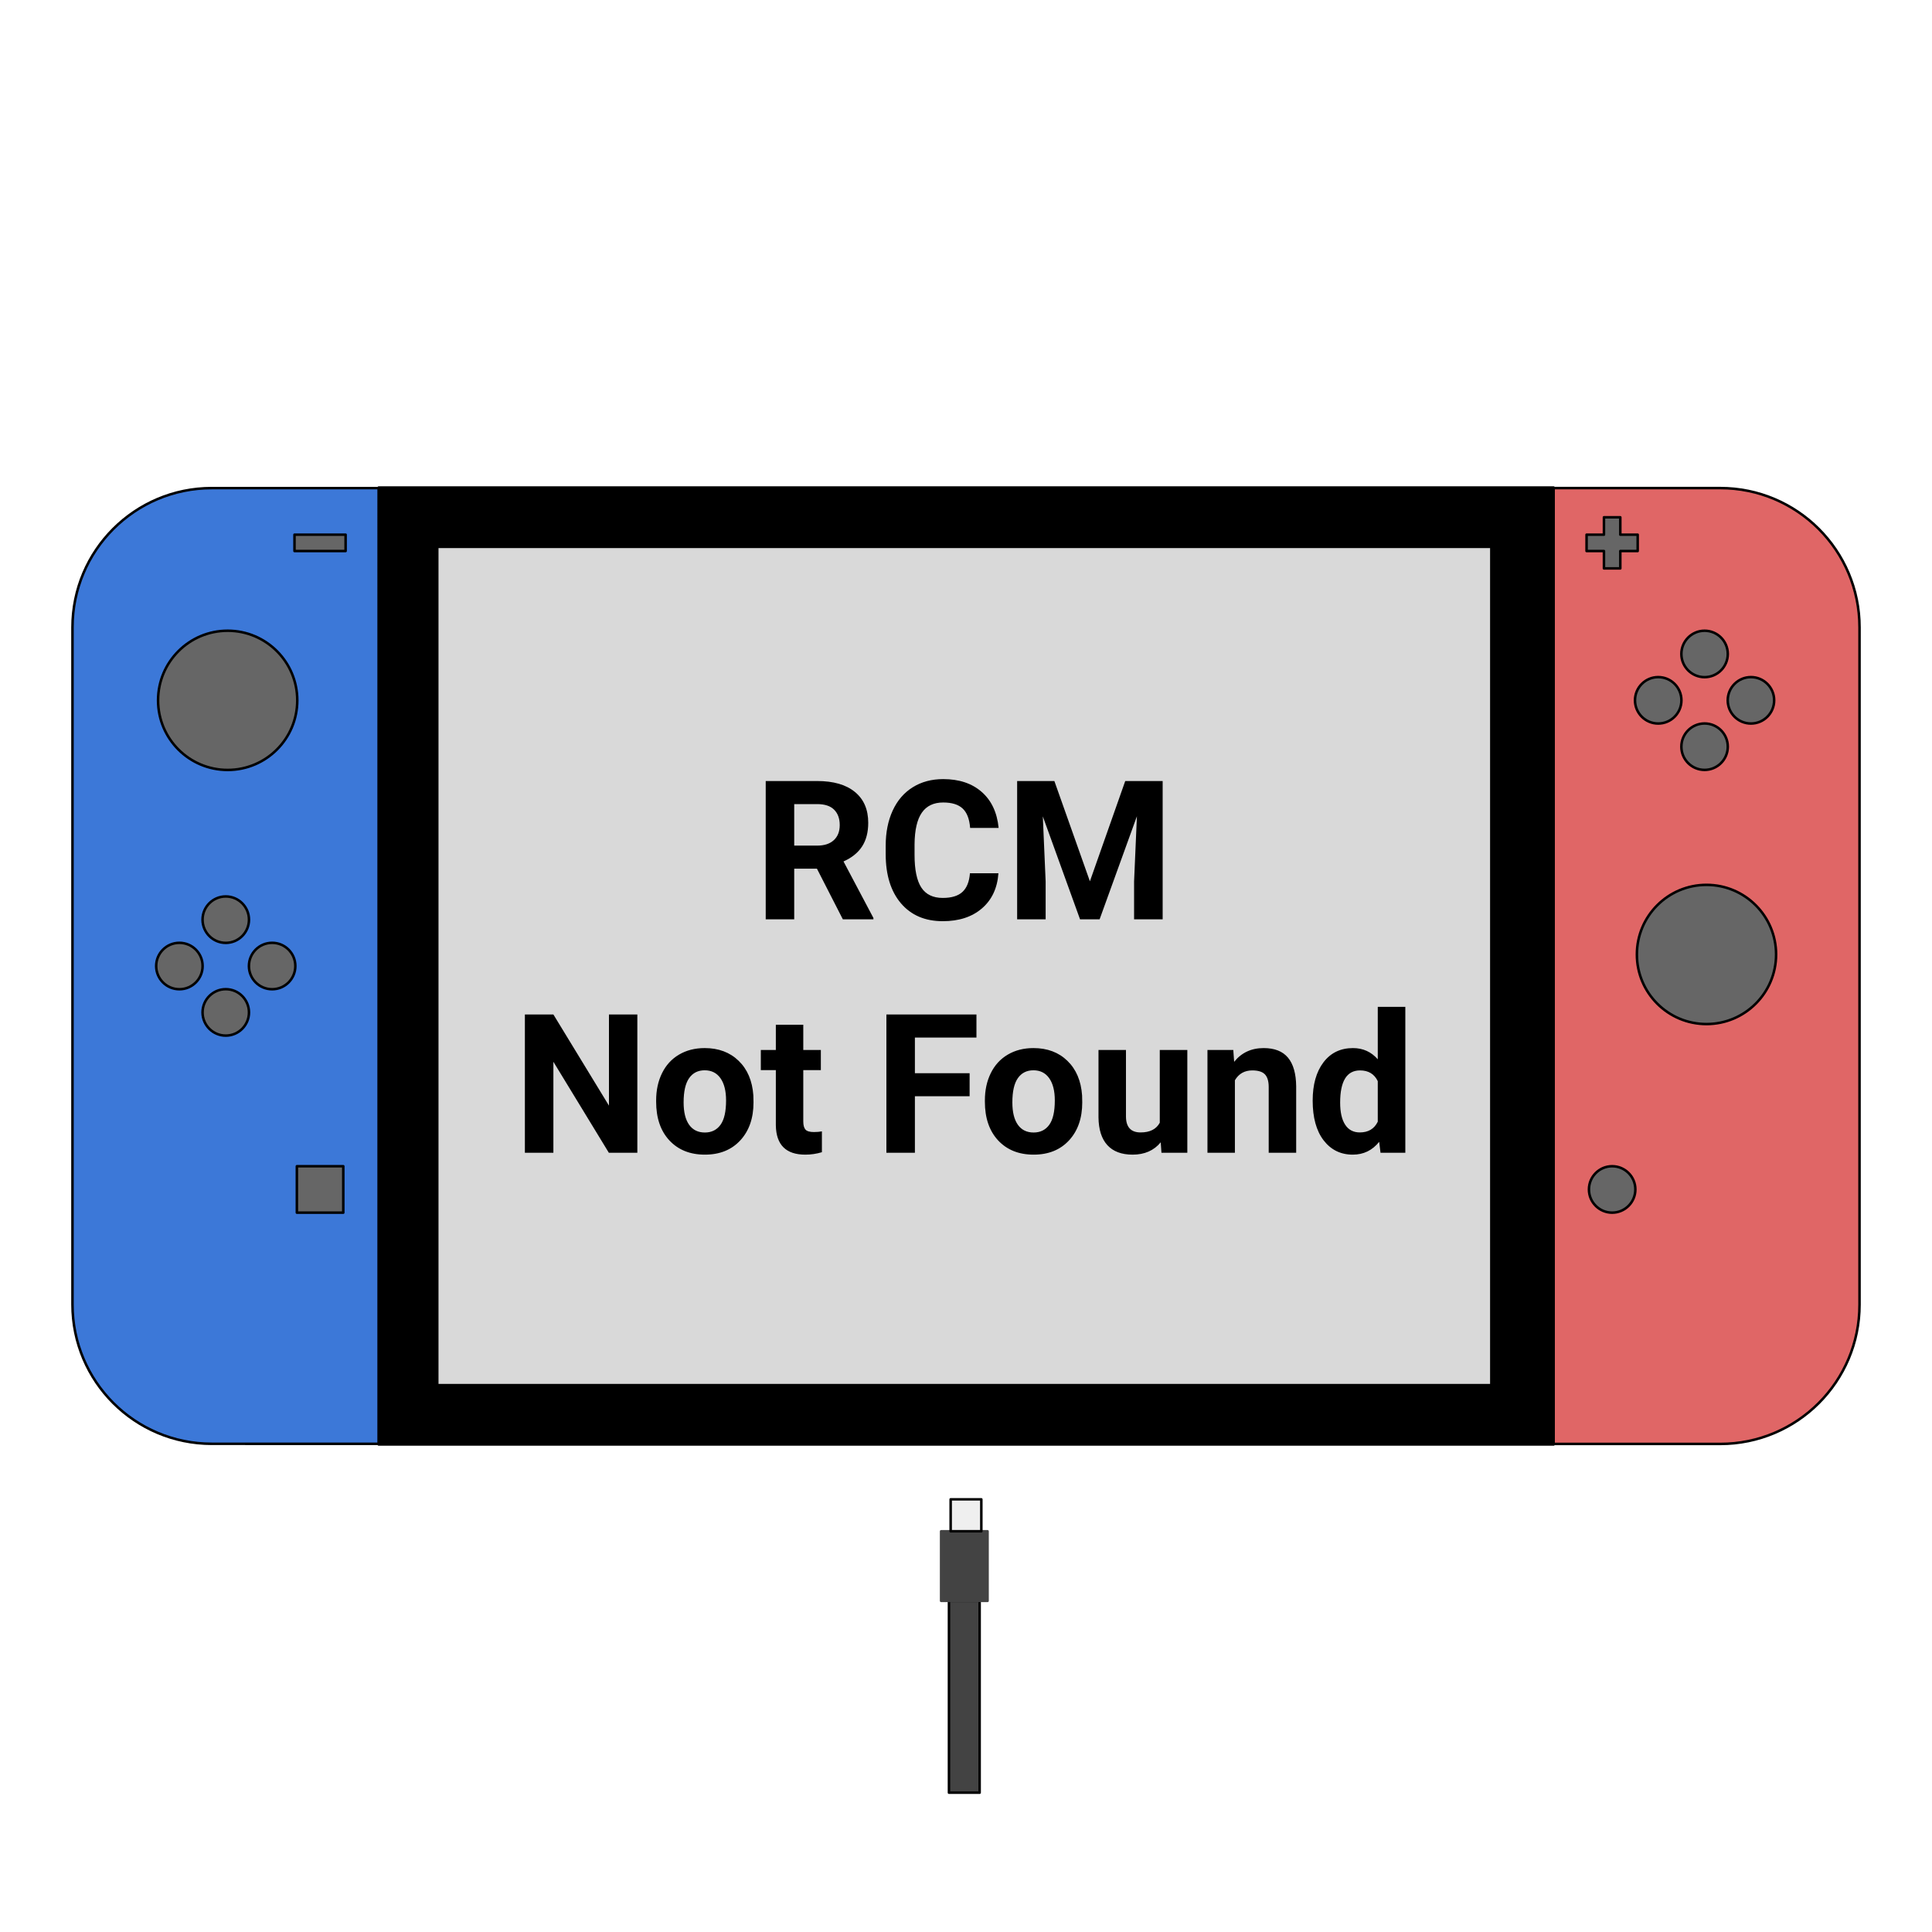
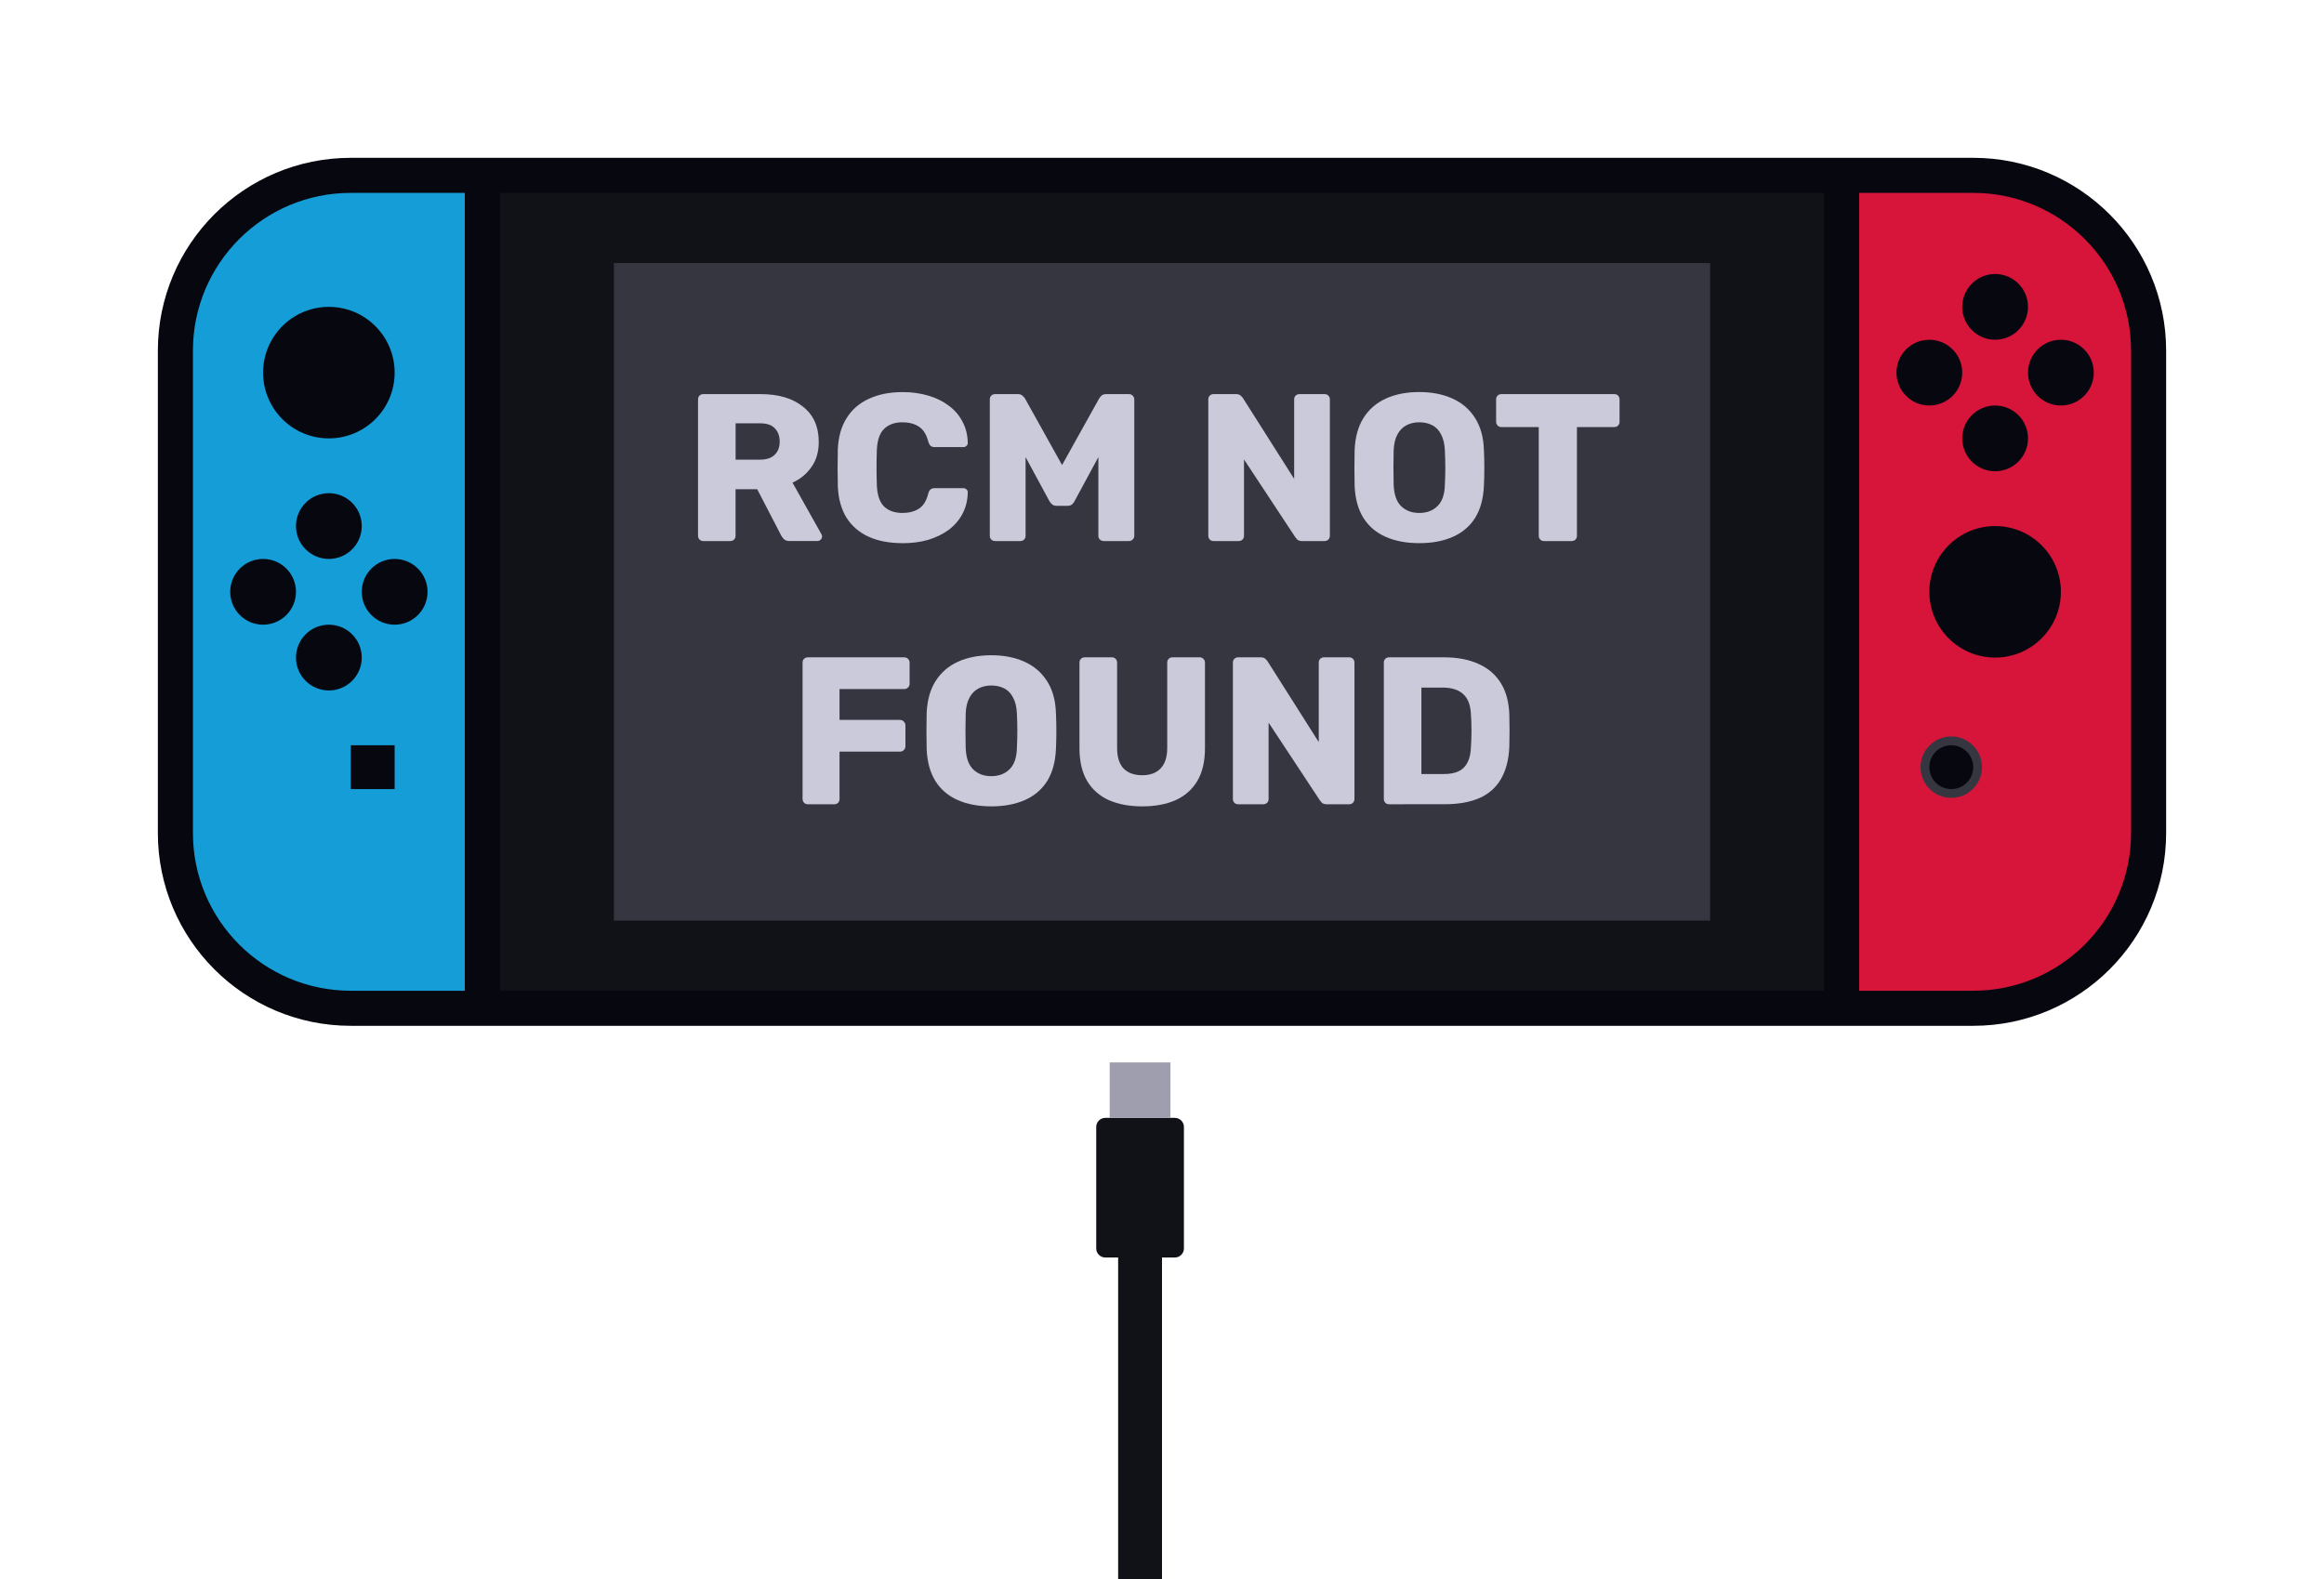
- <svg xmlns="http://www.w3.org/2000/svg" viewBox="0 0 768 768" fill="none" stroke-linecap="square" stroke-miterlimit="10">
-   <clipPath id="a">
-     <path d="M0 0h768v768H0V0z" />
-   </clipPath>
-   <g clip-path="url(#a)">
-     <path fill="none" d="M0 0h768v768H0z" />
-     <path fill="#e06666" d="M739.191 249.402v269.201a55.384 55.384 0 0 1-55.383 55.384H617.49a.003.003 0 0 1-.004-.003l.004-379.966c0-.002.001-.003.003-.003l66.314.003c30.587 0 55.383 24.796 55.383 55.384z" fill-rule="evenodd" />
-     <path stroke="#000" stroke-linejoin="round" stroke-linecap="butt" d="M739.191 249.402v269.201a55.384 55.384 0 0 1-55.383 55.384H617.49a.003.003 0 0 1-.004-.003l.004-379.966c0-.002.001-.003.003-.003l66.314.003c30.587 0 55.383 24.796 55.383 55.384z" />
-     <path fill="#000" d="M150.522 193.814h467.055v380.378H150.522z" fill-rule="evenodd" />
-     <path stroke="#000" stroke-linejoin="round" stroke-linecap="butt" d="M150.522 193.814h467.055v380.378H150.522z" />
-     <path fill="#3c78d8" d="M28.809 518.549V249.41a55.384 55.384 0 0 1 55.383-55.383h66.317c.002 0 .004.001.004.003l-.004 379.902a.003.003 0 0 1-.003.003l-66.314-.003c-30.587 0-55.383-24.796-55.383-55.383z" fill-rule="evenodd" />
-     <path stroke="#000" stroke-linejoin="round" stroke-linecap="butt" d="M28.809 518.549V249.41a55.384 55.384 0 0 1 55.383-55.383h66.317c.002 0 .004.001.004.003l-.004 379.902a.003.003 0 0 1-.003.003l-66.314-.003c-30.587 0-55.383-24.796-55.383-55.383z" />
-     <path fill="#666" d="M62.835 278.396c0-15.281 12.388-27.67 27.67-27.67a27.67 27.67 0 0 1 27.668 27.67c0 15.281-12.387 27.67-27.669 27.67-15.281 0-27.67-12.389-27.67-27.67z" fill-rule="evenodd" />
-     <path stroke="#000" stroke-linejoin="round" stroke-linecap="butt" d="M62.835 278.396c0-15.281 12.388-27.67 27.67-27.67a27.67 27.67 0 0 1 27.668 27.67c0 15.281-12.387 27.67-27.669 27.67-15.281 0-27.67-12.389-27.67-27.67z" />
-     <path fill="#666" d="M650.687 379.413c0-15.281 12.388-27.669 27.67-27.669a27.67 27.67 0 0 1 27.668 27.67c0 15.28-12.388 27.669-27.669 27.669s-27.67-12.388-27.67-27.67z" fill-rule="evenodd" />
-     <path stroke="#000" stroke-linejoin="round" stroke-linecap="butt" d="M650.687 379.413c0-15.281 12.388-27.669 27.67-27.669a27.67 27.67 0 0 1 27.668 27.67c0 15.28-12.388 27.669-27.669 27.669s-27.67-12.388-27.67-27.67z" />
-     <path fill="#666" d="M80.516 365.58a9.228 9.228 0 0 1 18.457 0 9.228 9.228 0 0 1-18.457 0z" fill-rule="evenodd" />
-     <path stroke="#000" stroke-linejoin="round" stroke-linecap="butt" d="M80.516 365.58a9.228 9.228 0 0 1 18.457 0 9.228 9.228 0 0 1-18.457 0z" />
-     <path fill="#666" d="M80.516 402.444a9.228 9.228 0 0 1 18.457 0 9.228 9.228 0 1 1-18.457 0z" fill-rule="evenodd" />
-     <path stroke="#000" stroke-linejoin="round" stroke-linecap="butt" d="M80.516 402.444a9.228 9.228 0 0 1 18.457 0 9.228 9.228 0 1 1-18.457 0z" />
-     <path fill="#666" d="M62.084 384.012a9.228 9.228 0 1 1 18.457 0 9.228 9.228 0 0 1-18.457 0z" fill-rule="evenodd" />
-     <path stroke="#000" stroke-linejoin="round" stroke-linecap="butt" d="M62.084 384.012a9.228 9.228 0 1 1 18.457 0 9.228 9.228 0 0 1-18.457 0z" />
-     <path fill="#666" d="M98.948 384.012a9.228 9.228 0 1 1 18.457 0 9.228 9.228 0 0 1-18.457 0z" fill-rule="evenodd" />
-     <path stroke="#000" stroke-linejoin="round" stroke-linecap="butt" d="M98.948 384.012a9.228 9.228 0 1 1 18.457 0 9.228 9.228 0 0 1-18.457 0z" />
-     <path fill="#666" d="M668.368 259.955a9.228 9.228 0 0 1 18.457 0 9.228 9.228 0 1 1-18.457 0z" fill-rule="evenodd" />
-     <path stroke="#000" stroke-linejoin="round" stroke-linecap="butt" d="M668.368 259.955a9.228 9.228 0 0 1 18.457 0 9.228 9.228 0 1 1-18.457 0z" />
-     <path fill="#666" d="M668.368 296.82a9.228 9.228 0 0 1 18.457 0 9.228 9.228 0 1 1-18.457 0z" fill-rule="evenodd" />
-     <path stroke="#000" stroke-linejoin="round" stroke-linecap="butt" d="M668.368 296.82a9.228 9.228 0 0 1 18.457 0 9.228 9.228 0 1 1-18.457 0z" />
-     <path fill="#666" d="M649.936 278.387a9.228 9.228 0 0 1 18.457 0 9.228 9.228 0 0 1-18.457 0z" fill-rule="evenodd" />
-     <path stroke="#000" stroke-linejoin="round" stroke-linecap="butt" d="M649.936 278.387a9.228 9.228 0 0 1 18.457 0 9.228 9.228 0 0 1-18.457 0z" />
-     <path fill="#666" d="M686.8 278.387a9.228 9.228 0 0 1 18.457 0 9.228 9.228 0 1 1-18.457 0z" fill-rule="evenodd" />
-     <path stroke="#000" stroke-linejoin="round" stroke-linecap="butt" d="M686.8 278.387a9.228 9.228 0 0 1 18.457 0 9.228 9.228 0 1 1-18.457 0z" />
-     <path fill="#666" d="M631.627 472.822a9.228 9.228 0 0 1 18.457 0 9.228 9.228 0 1 1-18.457 0z" fill-rule="evenodd" />
-     <path stroke="#000" stroke-linejoin="round" stroke-linecap="butt" d="M631.627 472.822a9.228 9.228 0 0 1 18.457 0 9.228 9.228 0 1 1-18.457 0z" />
-     <path fill="#666" d="M118.007 463.593h18.457v18.457h-18.457z" fill-rule="evenodd" />
-     <path stroke="#000" stroke-linejoin="round" stroke-linecap="butt" d="M118.007 463.593h18.457v18.457h-18.457z" />
-     <path fill="#666" d="M630.685 212.54h6.909v-6.91h6.504v6.91h6.91v6.504h-6.91v6.91h-6.504v-6.91h-6.91z" fill-rule="evenodd" />
-     <path stroke="#000" stroke-linejoin="round" stroke-linecap="butt" d="M630.685 212.54h6.909v-6.91h6.504v6.91h6.91v6.504h-6.91v6.91h-6.504v-6.91h-6.91z" />
-     <path fill="#666" d="M117.065 212.54h20.322v6.504h-20.322z" fill-rule="evenodd" />
-     <path stroke="#000" stroke-linejoin="round" stroke-linecap="butt" d="M117.065 212.54h20.322v6.504h-20.322z" />
-     <path fill="#d9d9d9" d="M174.313 217.872h418.016v332.252H174.313z" fill-rule="evenodd" />
-     <path stroke="#000" stroke-linejoin="round" stroke-linecap="butt" d="M174.313 217.872h418.016v332.252H174.313z" />
-     <path fill="#434343" d="M377.228 636.367h12.19v76.252h-12.19z" fill-rule="evenodd" />
-     <path stroke="#000" stroke-linejoin="round" stroke-linecap="butt" d="M377.228 636.367h12.19v76.252h-12.19z" />
-     <path fill="#434343" d="M374.11 608.72h18.457v27.653h-18.456z" fill-rule="evenodd" />
-     <path stroke="#434343" stroke-linejoin="round" stroke-linecap="butt" d="M374.11 608.72h18.457v27.653h-18.456z" />
-     <path fill="#efefef" d="M377.901 596.008h12.19V608.7H377.9z" fill-rule="evenodd" />
-     <path stroke="#000" stroke-linejoin="round" stroke-linecap="butt" d="M377.901 596.008h12.19V608.7H377.9z" />
-     <path fill="#d9d9d9" d="M174.313 217.872h418.016v332.252H174.313z" fill-rule="evenodd" />
-     <path fill="#000" d="M324.745 345.313h-9.031v20.125h-11.328V310.47h20.421q9.75 0 15.032 4.344 5.297 4.328 5.297 12.266 0 5.625-2.438 9.39-2.437 3.75-7.39 5.97l11.89 22.468v.531h-12.156l-10.297-20.125zm-9.031-9.172h9.14q4.266 0 6.61-2.172 2.343-2.172 2.343-5.984 0-3.89-2.218-6.11-2.203-2.234-6.782-2.234h-9.093v16.5zm81.177 10.985q-.64 8.875-6.547 13.968-5.906 5.094-15.578 5.094-10.562 0-16.625-7.11-6.062-7.124-6.062-19.546v-3.36q0-7.921 2.781-13.968 2.797-6.047 7.984-9.266 5.204-3.234 12.079-3.234 9.515 0 15.328 5.11 5.812 5.093 6.718 14.296h-11.328q-.406-5.313-2.968-7.703-2.547-2.406-7.75-2.406-5.672 0-8.485 4.062-2.812 4.047-2.89 12.578v4.156q0 8.907 2.703 13.032 2.703 4.11 8.515 4.11 5.25 0 7.828-2.392 2.594-2.406 2.97-7.421h11.327zm22.237-36.657 14.125 39.86 14.046-39.86h14.875v54.97h-11.359v-15.032l1.125-25.938-14.828 40.97h-7.781l-14.797-40.923 1.125 25.89v15.032H404.33V310.47h14.797zM253.354 458.238h-11.328l-22.047-36.172v36.172H208.65V403.27h11.328l22.093 36.235v-36.235h11.282v54.97zm7.473-20.797q0-6.094 2.343-10.844 2.344-4.765 6.735-7.359 4.406-2.61 10.218-2.61 8.282 0 13.5 5.063 5.235 5.063 5.844 13.735l.063 2.796q0 9.407-5.25 15.094-5.235 5.672-14.078 5.672-8.829 0-14.11-5.656-5.265-5.672-5.265-15.406v-.485zm10.921.781q0 5.813 2.188 8.891 2.187 3.078 6.266 3.078 3.968 0 6.187-3.031 2.234-3.047 2.234-9.719 0-5.703-2.234-8.844-2.219-3.14-6.266-3.14-4 0-6.187 3.125-2.188 3.11-2.188 9.64zm47.568-30.875v10.032h6.984v8.015h-6.984v20.391q0 2.266.875 3.25.875.969 3.328.969 1.812 0 3.203-.266v8.281q-3.203.97-6.61.97-11.484 0-11.702-11.595v-22h-5.97v-8.015h5.97v-10.032h10.906zm66.12 28.422h-21.75v22.47h-11.329v-54.97h35.797v9.172h-24.469v14.188h21.75v9.14zm6.07 1.672q0-6.094 2.344-10.844 2.344-4.765 6.735-7.359 4.406-2.61 10.218-2.61 8.282 0 13.5 5.063 5.235 5.063 5.844 13.735l.063 2.796q0 9.407-5.25 15.094-5.235 5.672-14.079 5.672-8.828 0-14.109-5.656-5.266-5.672-5.266-15.406v-.485zm10.922.781q0 5.813 2.188 8.891 2.187 3.078 6.265 3.078 3.97 0 6.188-3.031 2.234-3.047 2.234-9.719 0-5.703-2.234-8.844-2.219-3.14-6.266-3.14-4 0-6.187 3.125-2.188 3.11-2.188 9.64zm58.974 15.86q-4.031 4.906-11.172 4.906-6.578 0-10.031-3.766-3.453-3.78-3.531-11.062v-26.781h10.921v26.39q0 6.391 5.813 6.391 5.547 0 7.625-3.86V417.38h10.953v40.86H461.7l-.297-4.157zm28.849-36.703.343 4.718q4.375-5.468 11.735-5.468 6.5 0 9.672 3.812 3.171 3.813 3.25 11.406v26.391h-10.922v-26.125q0-3.484-1.516-5.047-1.5-1.562-5.016-1.562-4.593 0-6.906 3.922v28.812h-10.906v-40.86h10.266zm31.558 20.125q0-9.547 4.281-15.203 4.297-5.672 11.735-5.672 5.968 0 9.859 4.453v-20.844h10.953v58h-9.86l-.53-4.344q-4.079 5.094-10.5 5.094-7.204 0-11.579-5.672-4.36-5.687-4.36-15.812zm10.922.797q0 5.734 2 8.796 2 3.063 5.812 3.063 5.063 0 7.14-4.266V429.77q-2.046-4.265-7.062-4.265-7.89 0-7.89 12.797z" />
+ <svg xmlns="http://www.w3.org/2000/svg" id="SVGRoot" width="1060" height="720" version="1.1" viewBox="0 0 1060 720">
+   <g transform="matrix(20 0 0 20 0 -1.1133e-5)">
+     <rect x="4" y="4" width="12" height="19" ry="4" fill="#159dd7" />
+     <rect x="37" y="4" width="12" height="19" ry="4" fill="#d7153a" />
+     <rect x="11" y="4" width="31" height="19" ry="0" fill="#111118" />
+     <rect x="14" y="6" width="25" height="15" ry="0" fill="#363641" />
+   </g>
+   <g transform="matrix(20 0 0 20 0 -1.1133e-5)" fill="#070710">
+     <circle cx="7.5" cy="8.5" r="1.5" />
+     <circle cx="6" cy="13.5" r=".75" />
+     <circle cx="7.5" cy="12" r=".75" />
+     <circle cx="9" cy="13.5" r=".75" />
+     <circle cx="7.5" cy="15" r=".75" />
+     <circle transform="scale(-1)" cx="-45.5" cy="-13.5" r="1.5" />
+     <circle transform="scale(-1)" cx="-47" cy="-8.5" r=".75" />
+     <circle transform="scale(-1)" cx="-45.5" cy="-10" r=".75" />
+     <circle transform="scale(-1)" cx="-44" cy="-8.5" r=".75" />
+     <circle transform="scale(-1)" cx="-45.5" cy="-7" r=".75" />
+     <rect x="8" y="17" width="1" height="1" ry="0" />
+   </g>
+   <rect x="875.98" y="335.98" width="28.028" height="28.028" ry="14.014" fill="#363641" stroke-width="20" />
+   <rect x="880" y="340" width="20" height="20" ry="10" fill="#070710" stroke-width="20" />
+   <rect x="80" y="80" width="900" height="380" ry="80" fill="none" stroke="#070710" stroke-width="16" />
+   <rect x="500" y="510" width="40" height="63.7" ry="4.138" fill="#111118" stroke-width="20" />
+   <rect x="506.14" y="484.7" width="27.706" height="25.298" fill="#9e9eae" stroke-width="20" />
+   <g transform="matrix(20 0 0 20 0 -1.1133e-5)" fill="none">
+     <path d="m26 27.443v9.388" stroke="#111118" />
+     <path d="m42 4v19" stroke="#070710" stroke-width=".8" />
+     <path d="m11 4v19" stroke="#070710" stroke-width=".8" />
+   </g>
+   <g transform="matrix(20 0 0 20 0 -1.1133e-5)" fill="#cacadb" stroke-width=".319" aria-label="RCM NOT FOUND">
+     <path d="m16.039 12.342q-0.053 0-0.086-0.034t-0.034-0.086v-3.112q0-0.053 0.034-0.086t0.086-0.034h1.302q0.618 0 0.972 0.287 0.359 0.282 0.359 0.804 0 0.34-0.168 0.574-0.163 0.235-0.431 0.354l0.661 1.178q0.014 0.029 0.014 0.053 0 0.038-0.034 0.072-0.029 0.029-0.072 0.029h-0.632q-0.091 0-0.134-0.043-0.043-0.048-0.062-0.086l-0.546-1.053h-0.493v1.063q0 0.053-0.034 0.086t-0.086 0.034zm0.737-1.857h0.555q0.225 0 0.335-0.11 0.115-0.11 0.115-0.302 0-0.187-0.11-0.302-0.105-0.115-0.34-0.115h-0.555z" />
+     <path d="m20.586 12.39q-0.455 0-0.78-0.148-0.321-0.148-0.503-0.436-0.177-0.287-0.196-0.713-0.005-0.196-0.005-0.421t0.005-0.431q0.019-0.416 0.201-0.704 0.182-0.292 0.507-0.44 0.326-0.153 0.771-0.153 0.316 0 0.584 0.081 0.268 0.077 0.469 0.23 0.201 0.148 0.311 0.364 0.115 0.211 0.12 0.479 0.005 0.043-0.029 0.072-0.029 0.029-0.072 0.029h-0.646q-0.062 0-0.096-0.024-0.034-0.029-0.057-0.101-0.067-0.254-0.22-0.345-0.148-0.096-0.369-0.096-0.263 0-0.416 0.148-0.153 0.144-0.168 0.484-0.014 0.393 0 0.804 0.014 0.34 0.168 0.488 0.153 0.144 0.416 0.144 0.22 0 0.373-0.096t0.215-0.345q0.019-0.072 0.053-0.096 0.038-0.029 0.101-0.029h0.646q0.043 0 0.072 0.029 0.034 0.029 0.029 0.072-0.005 0.268-0.12 0.484-0.11 0.211-0.311 0.364-0.201 0.148-0.469 0.23-0.268 0.077-0.584 0.077z" />
+     <path d="m22.693 12.342q-0.048 0-0.086-0.034-0.034-0.034-0.034-0.086v-3.112q0-0.053 0.034-0.086 0.038-0.034 0.086-0.034h0.517q0.077 0 0.115 0.043 0.043 0.038 0.053 0.062l0.843 1.513 0.843-1.513q0.014-0.024 0.048-0.062 0.038-0.043 0.12-0.043h0.512q0.053 0 0.086 0.034 0.038 0.034 0.038 0.086v3.112q0 0.053-0.038 0.086-0.034 0.034-0.086 0.034h-0.57q-0.053 0-0.091-0.034-0.034-0.034-0.034-0.086v-1.795l-0.541 1q-0.019 0.043-0.057 0.077-0.038 0.034-0.105 0.034h-0.249q-0.067 0-0.105-0.034t-0.062-0.077l-0.541-1v1.795q0 0.053-0.034 0.086t-0.086 0.034z" />
+     <path d="m27.676 12.342q-0.053 0-0.086-0.034t-0.034-0.086v-3.112q0-0.053 0.034-0.086t0.086-0.034h0.507q0.081 0 0.115 0.038 0.038 0.034 0.048 0.053l1.168 1.843v-1.814q0-0.053 0.034-0.086t0.086-0.034h0.574q0.053 0 0.086 0.034t0.034 0.086v3.112q0 0.048-0.034 0.086-0.034 0.034-0.086 0.034h-0.512q-0.077 0-0.115-0.038-0.034-0.038-0.043-0.053l-1.168-1.771v1.742q0 0.053-0.034 0.086t-0.086 0.034z" />
+     <path d="m32.367 12.39q-0.44 0-0.766-0.144t-0.507-0.431q-0.182-0.292-0.201-0.728-0.005-0.206-0.005-0.412t0.005-0.416q0.019-0.431 0.201-0.723 0.187-0.297 0.512-0.445t0.761-0.148q0.431 0 0.756 0.148 0.33 0.148 0.517 0.445 0.187 0.292 0.201 0.723 0.01 0.211 0.01 0.416t-0.01 0.412q-0.019 0.436-0.201 0.728-0.182 0.287-0.507 0.431t-0.766 0.144zm0-0.689q0.254 0 0.412-0.153 0.163-0.153 0.172-0.488 0.01-0.211 0.01-0.397t-0.01-0.388q-0.01-0.225-0.086-0.364-0.072-0.144-0.201-0.211-0.129-0.067-0.297-0.067-0.163 0-0.292 0.067t-0.206 0.211q-0.077 0.139-0.086 0.364-0.005 0.201-0.005 0.388t0.005 0.397q0.014 0.335 0.172 0.488 0.158 0.153 0.412 0.153z" />
+     <path d="m35.212 12.342q-0.053 0-0.086-0.034t-0.034-0.086v-2.48h-0.852q-0.053 0-0.086-0.034-0.034-0.038-0.034-0.086v-0.512q0-0.053 0.034-0.086t0.086-0.034h2.575q0.053 0 0.086 0.034t0.034 0.086v0.512q0 0.048-0.034 0.086-0.034 0.034-0.086 0.034h-0.852v2.48q0 0.053-0.034 0.086t-0.086 0.034z" />
+     <path d="m18.423 18.346q-0.053 0-0.086-0.034t-0.034-0.086v-3.112q0-0.053 0.034-0.086t0.086-0.034h2.197q0.053 0 0.086 0.034 0.038 0.034 0.038 0.086v0.484q0 0.053-0.038 0.086-0.034 0.034-0.086 0.034h-1.474v0.704h1.379q0.053 0 0.086 0.038 0.038 0.034 0.038 0.086v0.479q0 0.048-0.038 0.086-0.034 0.034-0.086 0.034h-1.379v1.082q0 0.053-0.034 0.086t-0.086 0.034z" />
+     <path d="m22.607 18.394q-0.44 0-0.766-0.144t-0.507-0.431q-0.182-0.292-0.201-0.728-0.005-0.206-0.005-0.412t0.005-0.416q0.019-0.431 0.201-0.723 0.187-0.297 0.512-0.445t0.761-0.148q0.431 0 0.756 0.148 0.33 0.148 0.517 0.445 0.187 0.292 0.201 0.723 0.01 0.211 0.01 0.416t-0.01 0.412q-0.019 0.436-0.201 0.728-0.182 0.287-0.507 0.431t-0.766 0.144zm0-0.689q0.254 0 0.412-0.153 0.163-0.153 0.172-0.488 0.01-0.211 0.01-0.397t-0.01-0.388q-0.01-0.225-0.086-0.364-0.072-0.144-0.201-0.211-0.129-0.067-0.297-0.067-0.163 0-0.292 0.067t-0.206 0.211q-0.077 0.139-0.086 0.364-0.005 0.201-0.005 0.388t0.005 0.397q0.014 0.335 0.172 0.488 0.158 0.153 0.412 0.153z" />
+     <path d="m26.049 18.394q-0.431 0-0.756-0.139-0.321-0.144-0.498-0.436-0.177-0.297-0.177-0.752v-1.953q0-0.053 0.034-0.086t0.086-0.034h0.618q0.053 0 0.086 0.034t0.034 0.086v1.948q0 0.311 0.148 0.469 0.153 0.153 0.426 0.153 0.268 0 0.416-0.153 0.153-0.158 0.153-0.469v-1.948q0-0.053 0.034-0.086 0.038-0.034 0.086-0.034h0.622q0.048 0 0.081 0.034 0.038 0.034 0.038 0.086v1.953q0 0.455-0.177 0.752-0.177 0.292-0.498 0.436-0.321 0.139-0.756 0.139z" />
+     <path d="m28.237 18.346q-0.053 0-0.086-0.034t-0.034-0.086v-3.112q0-0.053 0.034-0.086t0.086-0.034h0.507q0.081 0 0.115 0.038 0.038 0.034 0.048 0.053l1.168 1.843v-1.814q0-0.053 0.034-0.086t0.086-0.034h0.574q0.053 0 0.086 0.034t0.034 0.086v3.112q0 0.048-0.034 0.086-0.034 0.034-0.086 0.034h-0.512q-0.077 0-0.115-0.038-0.034-0.038-0.043-0.053l-1.168-1.771v1.742q0 0.053-0.034 0.086t-0.086 0.034z" />
+     <path d="m31.679 18.346q-0.053 0-0.086-0.034t-0.034-0.086v-3.112q0-0.053 0.034-0.086t0.086-0.034h1.245q0.469 0 0.799 0.153 0.33 0.148 0.507 0.44 0.177 0.287 0.191 0.713 0.005 0.211 0.005 0.369t-0.005 0.364q-0.019 0.445-0.191 0.737-0.168 0.292-0.493 0.436-0.321 0.139-0.79 0.139zm0.737-0.689h0.507q0.206 0 0.34-0.062 0.139-0.067 0.206-0.206 0.072-0.139 0.077-0.364 0.01-0.139 0.01-0.249 0.005-0.11 0-0.22 0-0.11-0.01-0.244-0.01-0.326-0.172-0.474-0.158-0.153-0.474-0.153h-0.484z" />
  </g>
</svg>
